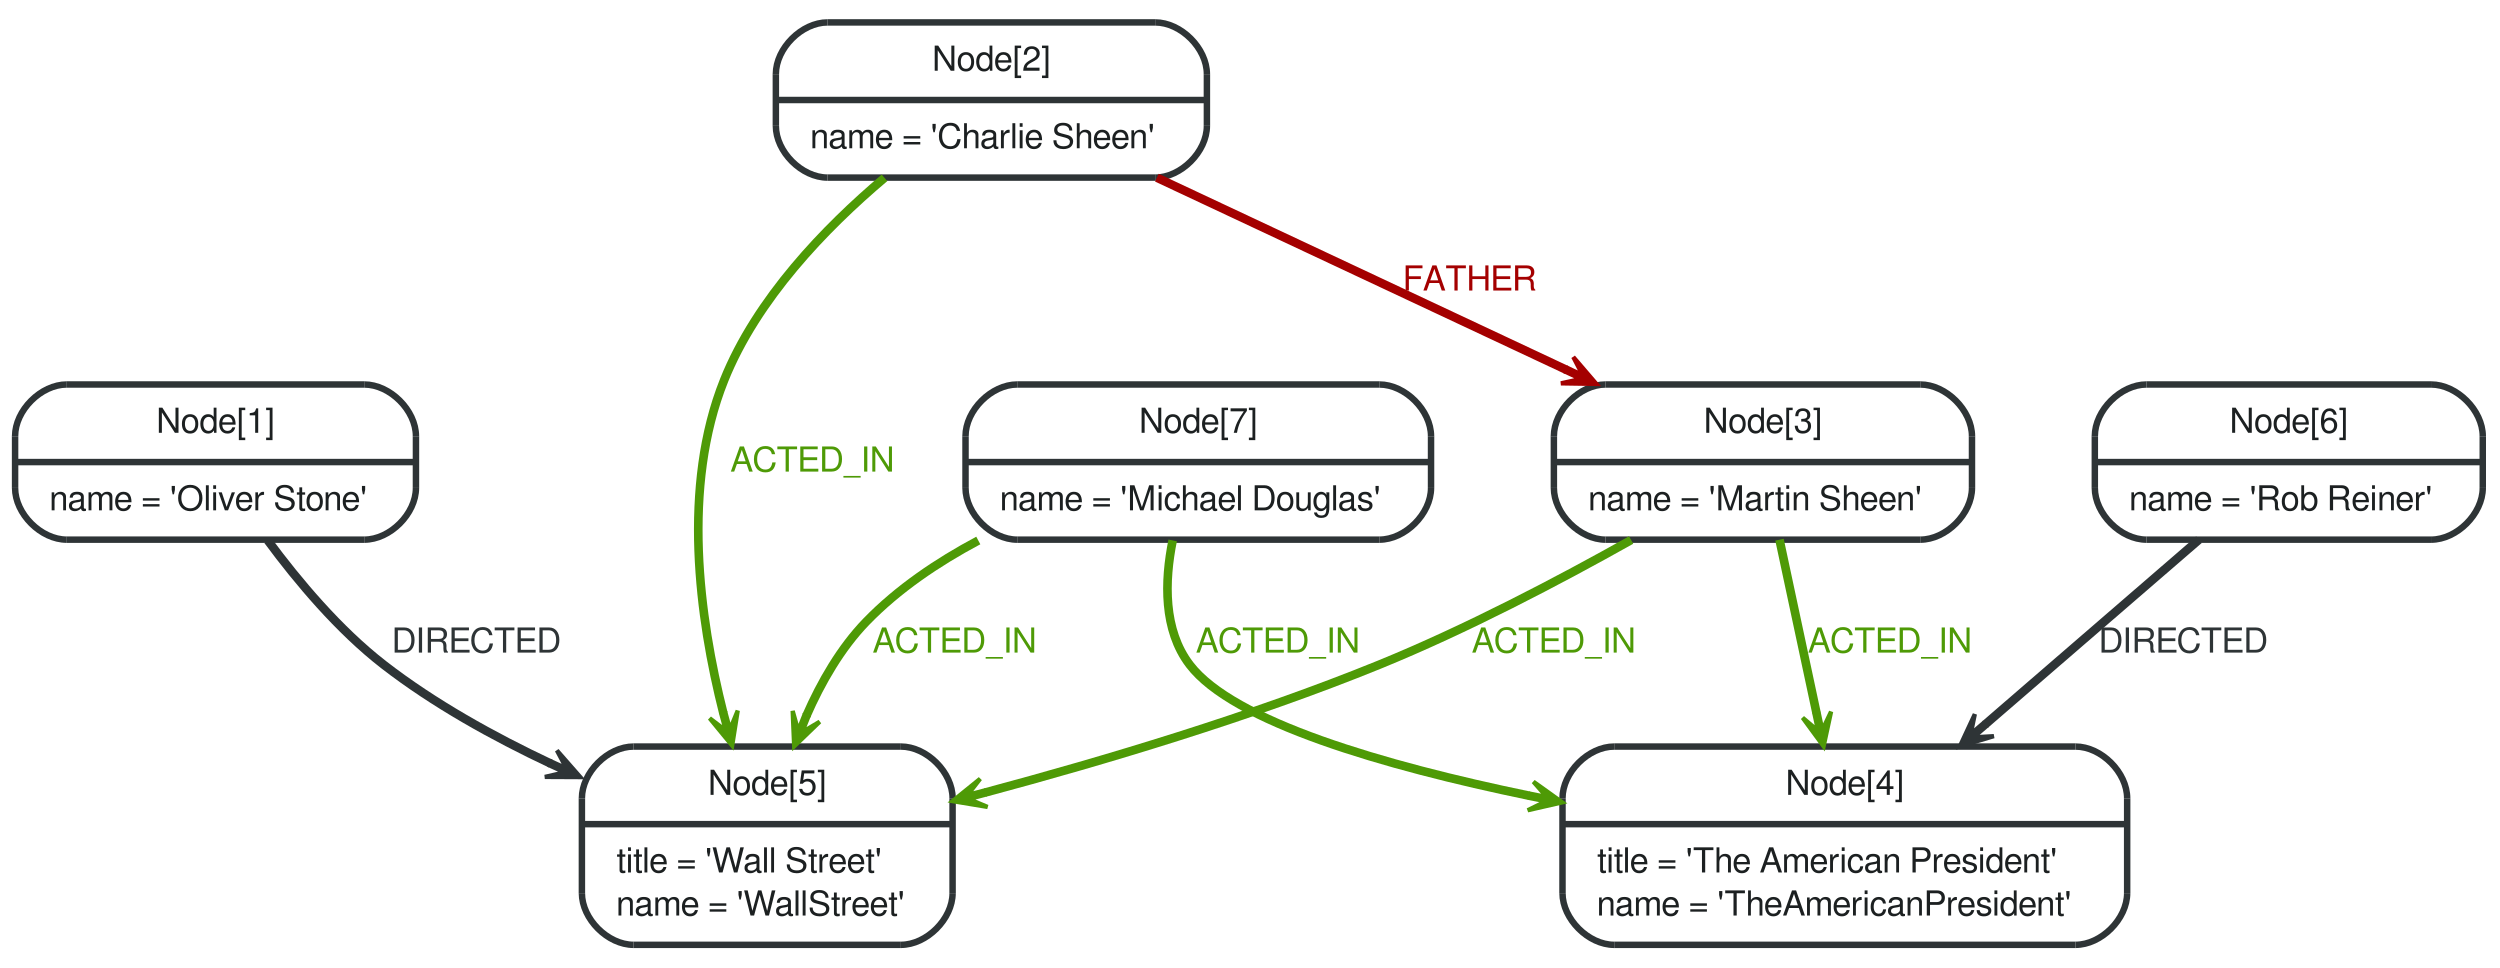
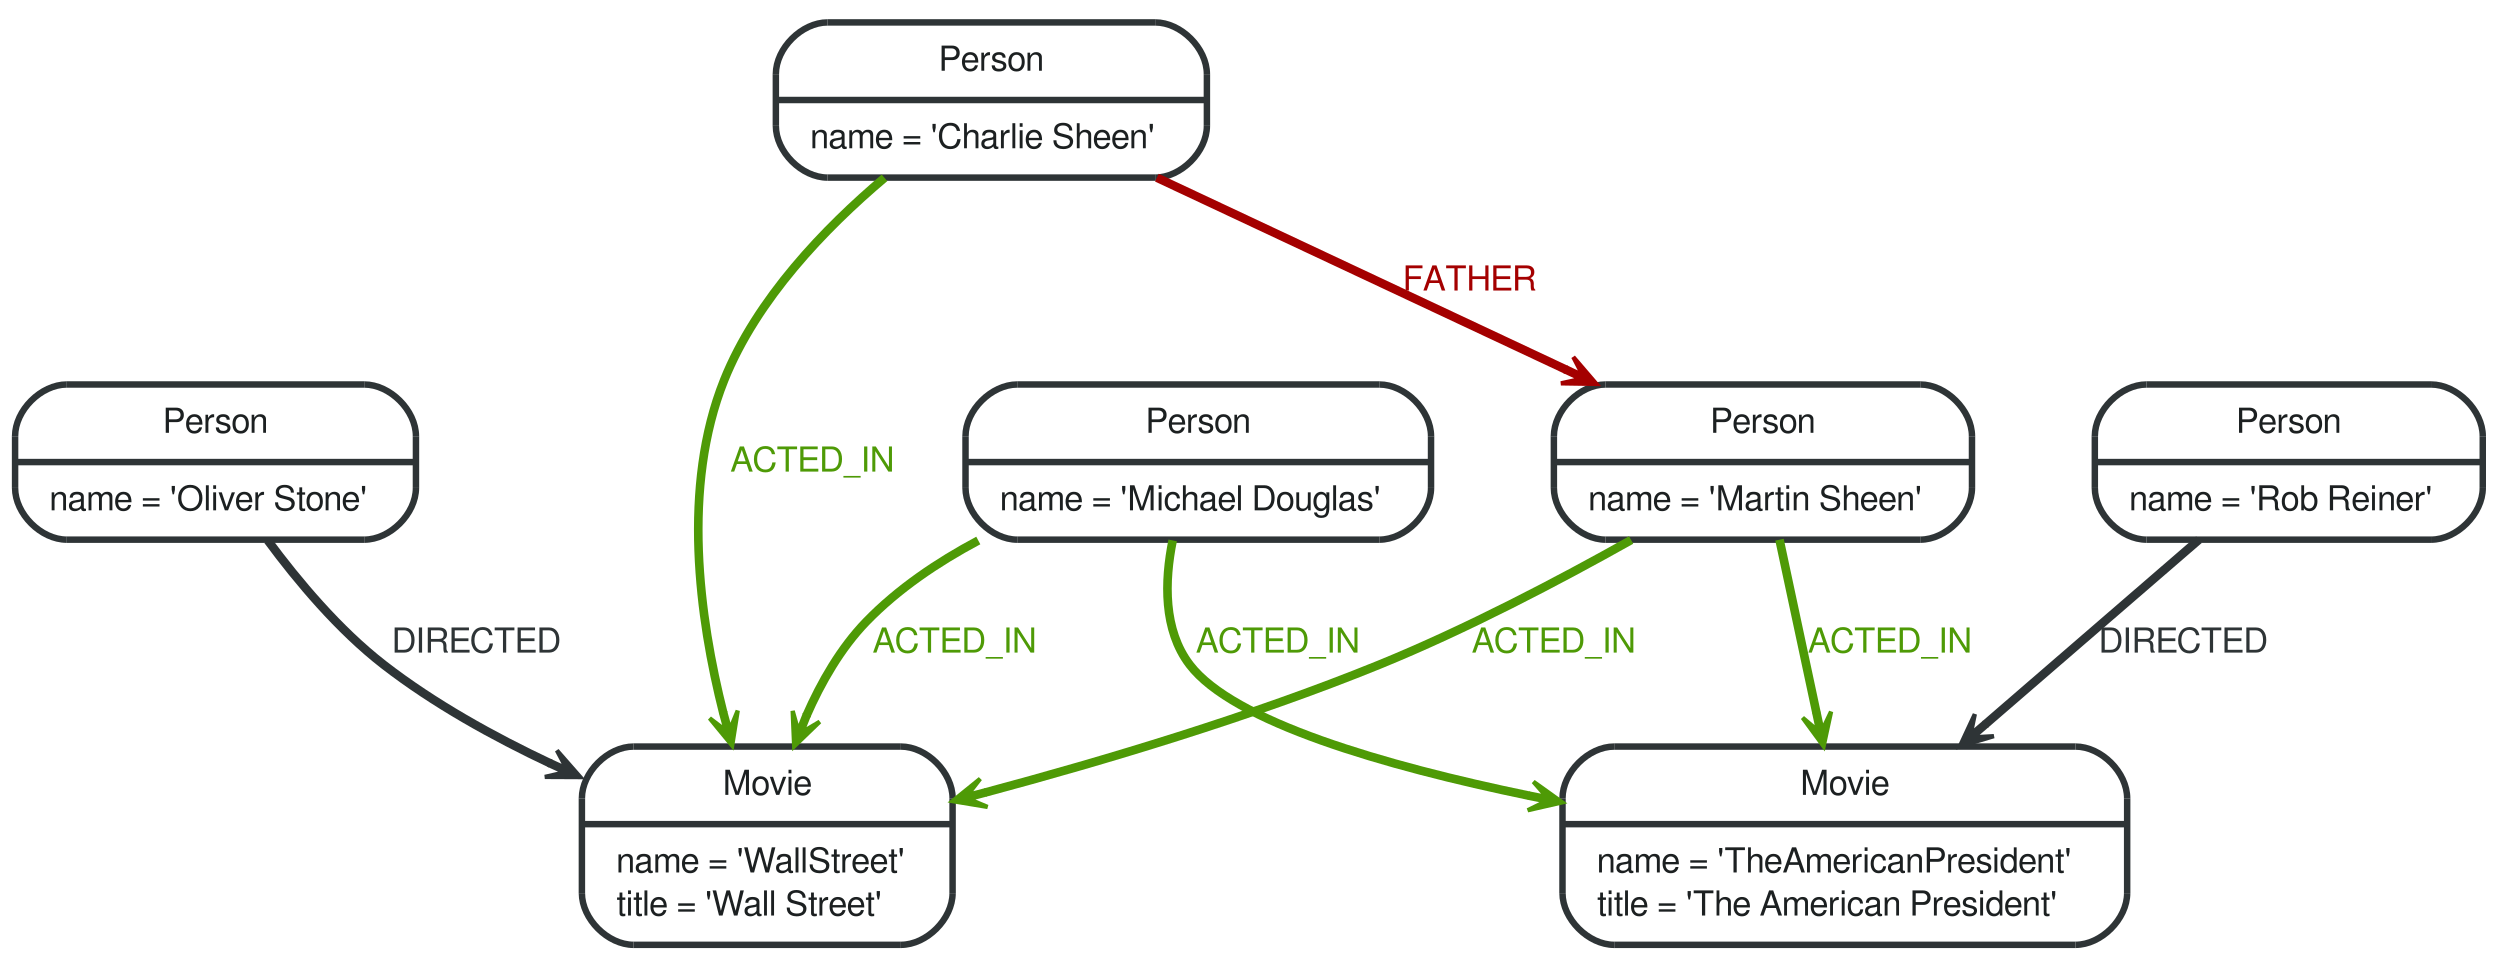
<svg xmlns="http://www.w3.org/2000/svg" width="504pt" height="195pt" viewBox="0.00 0.00 504.00 194.65">
  <g id="graph1" class="graph" transform="scale(0.868966 0.868966) rotate(0) translate(4 220)">
    <polygon fill="white" stroke="white" points="-4,5 -4,-220 577,-220 577,5 -4,5" />
    <g id="node1" class="node">
      <polygon fill="#ffffff" stroke="#ffffff" stroke-width="1.5" points="11.5,-95 80.5,-95 92.5,-107 92.5,-119 80.5,-131 11.5,-131 -0.5,-119 -0.5,-107 11.5,-95" />
      <path fill="#ffffff" stroke="#ffffff" stroke-width="1.5" d="M80.5,-95C86.5,-95 92.5,-101 92.5,-107" />
      <path fill="#ffffff" stroke="#ffffff" stroke-width="1.5" d="M92.5,-119C92.5,-125 86.5,-131 80.5,-131" />
      <path fill="#ffffff" stroke="#ffffff" stroke-width="1.5" d="M11.5,-131C5.5,-131 -0.5,-125 -0.5,-119" />
      <path fill="#ffffff" stroke="#ffffff" stroke-width="1.5" d="M-0.5,-107C-0.5,-101 5.5,-95 11.5,-95" />
      <polyline fill="none" stroke="#2e3436" stroke-width="1.5" points="11.5,-95 80.5,-95 " />
      <path fill="none" stroke="#2e3436" stroke-width="1.5" d="M80.5,-95C86.5,-95 92.5,-101 92.5,-107" />
      <polyline fill="none" stroke="#2e3436" stroke-width="1.5" points="92.5,-107 92.5,-119 " />
      <path fill="none" stroke="#2e3436" stroke-width="1.5" d="M92.5,-119C92.5,-125 86.5,-131 80.5,-131" />
      <polyline fill="none" stroke="#2e3436" stroke-width="1.5" points="80.5,-131 11.5,-131 " />
      <path fill="none" stroke="#2e3436" stroke-width="1.5" d="M11.5,-131C5.5,-131 -0.5,-125 -0.5,-119" />
      <polyline fill="none" stroke="#2e3436" stroke-width="1.5" points="-0.5,-119 -0.5,-107 " />
      <path fill="none" stroke="#2e3436" stroke-width="1.5" d="M-0.5,-107C-0.5,-101 5.5,-95 11.5,-95" />
-       <text text-anchor="middle" x="46" y="-119.8" font-family="FreeSans" font-size="8.00" fill="#1c2021">Node[1]</text>
+       <text text-anchor="middle" x="46" y="-119.8" font-family="FreeSans" font-size="8.00" fill="#1c2021">Person</text>
      <polyline fill="none" stroke="#2e3436" stroke-width="1.5" points="-0.5,-113 92.5,-113 " />
      <text text-anchor="start" x="7.5" y="-101.8" font-family="FreeSans" font-size="8.00" fill="#1c2021">name = 'Oliver Stone'</text>
    </g>
    <g id="node3" class="node">
      <polygon fill="#ffffff" stroke="#ffffff" stroke-width="1.5" points="143,-1 205,-1 217,-13 217,-35 205,-47 143,-47 131,-35 131,-13 143,-1" />
      <path fill="#ffffff" stroke="#ffffff" stroke-width="1.5" d="M205,-1C211,-1 217,-7 217,-13" />
      <path fill="#ffffff" stroke="#ffffff" stroke-width="1.5" d="M217,-35C217,-41 211,-47 205,-47" />
      <path fill="#ffffff" stroke="#ffffff" stroke-width="1.5" d="M143,-47C137,-47 131,-41 131,-35" />
      <path fill="#ffffff" stroke="#ffffff" stroke-width="1.5" d="M131,-13C131,-7 137,-1 143,-1" />
      <polyline fill="none" stroke="#2e3436" stroke-width="1.5" points="143,-1 205,-1 " />
      <path fill="none" stroke="#2e3436" stroke-width="1.5" d="M205,-1C211,-1 217,-7 217,-13" />
      <polyline fill="none" stroke="#2e3436" stroke-width="1.5" points="217,-13 217,-35 " />
      <path fill="none" stroke="#2e3436" stroke-width="1.5" d="M217,-35C217,-41 211,-47 205,-47" />
      <polyline fill="none" stroke="#2e3436" stroke-width="1.5" points="205,-47 143,-47 " />
      <path fill="none" stroke="#2e3436" stroke-width="1.5" d="M143,-47C137,-47 131,-41 131,-35" />
      <polyline fill="none" stroke="#2e3436" stroke-width="1.5" points="131,-35 131,-13 " />
      <path fill="none" stroke="#2e3436" stroke-width="1.5" d="M131,-13C131,-7 137,-1 143,-1" />
-       <text text-anchor="middle" x="174" y="-35.8" font-family="FreeSans" font-size="8.00" fill="#1c2021">Node[5]</text>
+       <text text-anchor="middle" x="174" y="-35.8" font-family="FreeSans" font-size="8.00" fill="#1c2021">Movie</text>
      <polyline fill="none" stroke="#2e3436" stroke-width="1.5" points="131,-29 217,-29 " />
-       <text text-anchor="start" x="139" y="-17.8" font-family="FreeSans" font-size="8.00" fill="#1c2021">title = 'Wall Street'</text>
-       <text text-anchor="start" x="139" y="-7.8" font-family="FreeSans" font-size="8.00" fill="#1c2021">name = 'WallStreet'</text>
+       <text text-anchor="start" x="139" y="-17.8" font-family="FreeSans" font-size="8.00" fill="#1c2021">name = 'WallStreet'</text>
+       <text text-anchor="start" x="139" y="-7.8" font-family="FreeSans" font-size="8.00" fill="#1c2021">title = 'Wall Street'</text>
    </g>
    <g id="edge2" class="edge">
      <path fill="none" stroke="#2e3436" stroke-width="2" d="M58.126,-94.825C65.135,-85.335 74.61,-74.056 85,-66 96.613,-56.996 110.469,-49.301 123.749,-43.052" />
      <polygon fill="#2e3436" stroke="#2e3436" points="130.627,-39.917 125.202,-46.099 127.422,-41.928 124.01,-43.483 123.802,-43.028 123.595,-42.573 127.007,-41.018 122.402,-39.957 130.627,-39.917 130.627,-39.917" />
      <text text-anchor="middle" x="106.5" y="-68.8" font-family="FreeSans" font-size="8.00" fill="#2e3436">DIRECTED</text>
    </g>
    <g id="node4" class="node">
      <polygon fill="#ffffff" stroke="#ffffff" stroke-width="1.5" points="188,-179 264,-179 276,-191 276,-203 264,-215 188,-215 176,-203 176,-191 188,-179" />
      <path fill="#ffffff" stroke="#ffffff" stroke-width="1.5" d="M264,-179C270,-179 276,-185 276,-191" />
      <path fill="#ffffff" stroke="#ffffff" stroke-width="1.5" d="M276,-203C276,-209 270,-215 264,-215" />
      <path fill="#ffffff" stroke="#ffffff" stroke-width="1.5" d="M188,-215C182,-215 176,-209 176,-203" />
      <path fill="#ffffff" stroke="#ffffff" stroke-width="1.5" d="M176,-191C176,-185 182,-179 188,-179" />
      <polyline fill="none" stroke="#2e3436" stroke-width="1.5" points="188,-179 264,-179 " />
      <path fill="none" stroke="#2e3436" stroke-width="1.5" d="M264,-179C270,-179 276,-185 276,-191" />
      <polyline fill="none" stroke="#2e3436" stroke-width="1.5" points="276,-191 276,-203 " />
      <path fill="none" stroke="#2e3436" stroke-width="1.5" d="M276,-203C276,-209 270,-215 264,-215" />
      <polyline fill="none" stroke="#2e3436" stroke-width="1.5" points="264,-215 188,-215 " />
      <path fill="none" stroke="#2e3436" stroke-width="1.5" d="M188,-215C182,-215 176,-209 176,-203" />
      <polyline fill="none" stroke="#2e3436" stroke-width="1.5" points="176,-203 176,-191 " />
      <path fill="none" stroke="#2e3436" stroke-width="1.5" d="M176,-191C176,-185 182,-179 188,-179" />
-       <text text-anchor="middle" x="226" y="-203.8" font-family="FreeSans" font-size="8.00" fill="#1c2021">Node[2]</text>
+       <text text-anchor="middle" x="226" y="-203.8" font-family="FreeSans" font-size="8.00" fill="#1c2021">Person</text>
      <polyline fill="none" stroke="#2e3436" stroke-width="1.5" points="176,-197 276,-197 " />
      <text text-anchor="start" x="184" y="-185.8" font-family="FreeSans" font-size="8.00" fill="#1c2021">name = 'Charlie Sheen'</text>
    </g>
    <g id="edge4" class="edge">
      <path fill="none" stroke="#4e9a06" stroke-width="2" d="M201.204,-178.939C187.407,-167.288 171.537,-150.821 164,-132 154.106,-107.293 158.185,-76.948 163.824,-54.721" />
      <polygon fill="#4e9a06" stroke="#4e9a06" points="165.863,-47.221 167.152,-55.343 165.362,-50.971 164.378,-54.589 163.896,-54.458 163.413,-54.327 164.397,-50.708 160.639,-53.573 165.863,-47.221 165.863,-47.221" />
      <text text-anchor="middle" x="184.5" y="-110.8" font-family="FreeSans" font-size="8.00" fill="#4e9a06">ACTED_IN</text>
    </g>
    <g id="node7" class="node">
      <polygon fill="#ffffff" stroke="#ffffff" stroke-width="1.5" points="368.5,-95 441.5,-95 453.5,-107 453.5,-119 441.5,-131 368.5,-131 356.5,-119 356.5,-107 368.5,-95" />
      <path fill="#ffffff" stroke="#ffffff" stroke-width="1.5" d="M441.5,-95C447.5,-95 453.5,-101 453.5,-107" />
      <path fill="#ffffff" stroke="#ffffff" stroke-width="1.5" d="M453.5,-119C453.5,-125 447.5,-131 441.5,-131" />
      <path fill="#ffffff" stroke="#ffffff" stroke-width="1.5" d="M368.5,-131C362.5,-131 356.5,-125 356.5,-119" />
      <path fill="#ffffff" stroke="#ffffff" stroke-width="1.5" d="M356.5,-107C356.5,-101 362.5,-95 368.5,-95" />
      <polyline fill="none" stroke="#2e3436" stroke-width="1.5" points="368.5,-95 441.5,-95 " />
      <path fill="none" stroke="#2e3436" stroke-width="1.5" d="M441.5,-95C447.5,-95 453.5,-101 453.5,-107" />
      <polyline fill="none" stroke="#2e3436" stroke-width="1.5" points="453.5,-107 453.5,-119 " />
      <path fill="none" stroke="#2e3436" stroke-width="1.5" d="M453.5,-119C453.5,-125 447.5,-131 441.5,-131" />
      <polyline fill="none" stroke="#2e3436" stroke-width="1.5" points="441.5,-131 368.5,-131 " />
      <path fill="none" stroke="#2e3436" stroke-width="1.5" d="M368.5,-131C362.5,-131 356.5,-125 356.5,-119" />
      <polyline fill="none" stroke="#2e3436" stroke-width="1.5" points="356.5,-119 356.5,-107 " />
      <path fill="none" stroke="#2e3436" stroke-width="1.5" d="M356.5,-107C356.5,-101 362.5,-95 368.5,-95" />
-       <text text-anchor="middle" x="405" y="-119.8" font-family="FreeSans" font-size="8.00" fill="#1c2021">Node[3]</text>
+       <text text-anchor="middle" x="405" y="-119.8" font-family="FreeSans" font-size="8.00" fill="#1c2021">Person</text>
      <polyline fill="none" stroke="#2e3436" stroke-width="1.5" points="356.5,-113 453.5,-113 " />
      <text text-anchor="start" x="364.5" y="-101.8" font-family="FreeSans" font-size="8.00" fill="#1c2021">name = 'Martin Sheen'</text>
    </g>
    <g id="edge6" class="edge">
      <path fill="none" stroke="#a40000" stroke-width="2" d="M264.4,-178.98C292.265,-165.904 330.068,-148.163 359.458,-134.372" />
      <polygon fill="#a40000" stroke="#a40000" points="366.355,-131.135 360.999,-137.377 363.173,-133.181 359.778,-134.774 359.566,-134.321 359.353,-133.869 362.748,-132.276 358.132,-131.266 366.355,-131.135 366.355,-131.135" />
      <text text-anchor="middle" x="337" y="-152.8" font-family="FreeSans" font-size="8.00" fill="#a40000">FATHER</text>
    </g>
    <g id="edge8" class="edge">
      <path fill="none" stroke="#4e9a06" stroke-width="2" d="M374.42,-94.917C357.575,-85.454 336.067,-74.172 316,-66 286.401,-53.947 252.064,-43.696 224.571,-36.339" />
      <polygon fill="#4e9a06" stroke="#4e9a06" points="217.007,-34.341 225.12,-32.993 220.761,-34.816 224.386,-35.773 224.259,-36.256 224.131,-36.74 220.505,-35.782 223.397,-39.52 217.007,-34.341 217.007,-34.341" />
      <text text-anchor="middle" x="356.5" y="-68.8" font-family="FreeSans" font-size="8.00" fill="#4e9a06">ACTED_IN</text>
    </g>
    <g id="node10" class="node">
      <polygon fill="#ffffff" stroke="#ffffff" stroke-width="1.5" points="370.5,-1 477.5,-1 489.5,-13 489.5,-35 477.5,-47 370.5,-47 358.5,-35 358.5,-13 370.5,-1" />
      <path fill="#ffffff" stroke="#ffffff" stroke-width="1.5" d="M477.5,-1C483.5,-1 489.5,-7 489.5,-13" />
      <path fill="#ffffff" stroke="#ffffff" stroke-width="1.5" d="M489.5,-35C489.5,-41 483.5,-47 477.5,-47" />
      <path fill="#ffffff" stroke="#ffffff" stroke-width="1.5" d="M370.5,-47C364.5,-47 358.5,-41 358.5,-35" />
      <path fill="#ffffff" stroke="#ffffff" stroke-width="1.5" d="M358.5,-13C358.5,-7 364.5,-1 370.5,-1" />
      <polyline fill="none" stroke="#2e3436" stroke-width="1.5" points="370.5,-1 477.5,-1 " />
      <path fill="none" stroke="#2e3436" stroke-width="1.5" d="M477.5,-1C483.5,-1 489.5,-7 489.5,-13" />
      <polyline fill="none" stroke="#2e3436" stroke-width="1.5" points="489.5,-13 489.5,-35 " />
      <path fill="none" stroke="#2e3436" stroke-width="1.5" d="M489.5,-35C489.5,-41 483.5,-47 477.5,-47" />
      <polyline fill="none" stroke="#2e3436" stroke-width="1.5" points="477.5,-47 370.5,-47 " />
      <path fill="none" stroke="#2e3436" stroke-width="1.5" d="M370.5,-47C364.5,-47 358.5,-41 358.5,-35" />
      <polyline fill="none" stroke="#2e3436" stroke-width="1.5" points="358.5,-35 358.5,-13 " />
      <path fill="none" stroke="#2e3436" stroke-width="1.5" d="M358.5,-13C358.5,-7 364.5,-1 370.5,-1" />
-       <text text-anchor="middle" x="424" y="-35.8" font-family="FreeSans" font-size="8.00" fill="#1c2021">Node[4]</text>
+       <text text-anchor="middle" x="424" y="-35.8" font-family="FreeSans" font-size="8.00" fill="#1c2021">Movie</text>
      <polyline fill="none" stroke="#2e3436" stroke-width="1.5" points="358.5,-29 489.5,-29 " />
-       <text text-anchor="start" x="366.5" y="-17.8" font-family="FreeSans" font-size="8.00" fill="#1c2021">title = 'The American President'</text>
-       <text text-anchor="start" x="366.5" y="-7.8" font-family="FreeSans" font-size="8.00" fill="#1c2021">name = 'TheAmericanPresident'</text>
+       <text text-anchor="start" x="366.5" y="-17.8" font-family="FreeSans" font-size="8.00" fill="#1c2021">name = 'TheAmericanPresident'</text>
+       <text text-anchor="start" x="366.5" y="-7.8" font-family="FreeSans" font-size="8.00" fill="#1c2021">title = 'The American President'</text>
    </g>
    <g id="edge10" class="edge">
      <path fill="none" stroke="#4e9a06" stroke-width="2" d="M408.845,-94.99C411.31,-83.44 414.575,-68.149 417.443,-54.716" />
      <polygon fill="#4e9a06" stroke="#4e9a06" points="419.076,-47.064 420.811,-55.104 418.782,-50.836 417.999,-54.504 417.51,-54.399 417.021,-54.295 417.804,-50.627 414.21,-53.694 419.076,-47.064 419.076,-47.064" />
      <text text-anchor="middle" x="434.5" y="-68.8" font-family="FreeSans" font-size="8.00" fill="#4e9a06">ACTED_IN</text>
    </g>
    <g id="node11" class="node">
      <polygon fill="#ffffff" stroke="#ffffff" stroke-width="1.5" points="494,-95 560,-95 572,-107 572,-119 560,-131 494,-131 482,-119 482,-107 494,-95" />
      <path fill="#ffffff" stroke="#ffffff" stroke-width="1.5" d="M560,-95C566,-95 572,-101 572,-107" />
      <path fill="#ffffff" stroke="#ffffff" stroke-width="1.5" d="M572,-119C572,-125 566,-131 560,-131" />
      <path fill="#ffffff" stroke="#ffffff" stroke-width="1.5" d="M494,-131C488,-131 482,-125 482,-119" />
      <path fill="#ffffff" stroke="#ffffff" stroke-width="1.5" d="M482,-107C482,-101 488,-95 494,-95" />
      <polyline fill="none" stroke="#2e3436" stroke-width="1.5" points="494,-95 560,-95 " />
      <path fill="none" stroke="#2e3436" stroke-width="1.5" d="M560,-95C566,-95 572,-101 572,-107" />
      <polyline fill="none" stroke="#2e3436" stroke-width="1.5" points="572,-107 572,-119 " />
      <path fill="none" stroke="#2e3436" stroke-width="1.5" d="M572,-119C572,-125 566,-131 560,-131" />
      <polyline fill="none" stroke="#2e3436" stroke-width="1.5" points="560,-131 494,-131 " />
      <path fill="none" stroke="#2e3436" stroke-width="1.5" d="M494,-131C488,-131 482,-125 482,-119" />
      <polyline fill="none" stroke="#2e3436" stroke-width="1.5" points="482,-119 482,-107 " />
      <path fill="none" stroke="#2e3436" stroke-width="1.5" d="M482,-107C482,-101 488,-95 494,-95" />
-       <text text-anchor="middle" x="527" y="-119.8" font-family="FreeSans" font-size="8.00" fill="#1c2021">Node[6]</text>
+       <text text-anchor="middle" x="527" y="-119.8" font-family="FreeSans" font-size="8.00" fill="#1c2021">Person</text>
      <polyline fill="none" stroke="#2e3436" stroke-width="1.5" points="482,-113 572,-113 " />
      <text text-anchor="start" x="490" y="-101.8" font-family="FreeSans" font-size="8.00" fill="#1c2021">name = 'Rob Reiner'</text>
    </g>
    <g id="edge12" class="edge">
      <path fill="none" stroke="#2e3436" stroke-width="2" d="M506.156,-94.99C491.916,-82.685 472.759,-66.132 456.526,-52.105" />
      <polygon fill="#2e3436" stroke="#2e3436" points="450.693,-47.064 458.574,-49.414 453.857,-49.138 456.694,-51.59 456.367,-51.968 456.041,-52.346 453.203,-49.895 454.161,-54.522 450.693,-47.064 450.693,-47.064" />
      <text text-anchor="middle" x="502.5" y="-68.8" font-family="FreeSans" font-size="8.00" fill="#2e3436">DIRECTED</text>
    </g>
    <g id="node13" class="node">
      <polygon fill="#ffffff" stroke="#ffffff" stroke-width="1.5" points="232,-95 316,-95 328,-107 328,-119 316,-131 232,-131 220,-119 220,-107 232,-95" />
      <path fill="#ffffff" stroke="#ffffff" stroke-width="1.5" d="M316,-95C322,-95 328,-101 328,-107" />
      <path fill="#ffffff" stroke="#ffffff" stroke-width="1.5" d="M328,-119C328,-125 322,-131 316,-131" />
      <path fill="#ffffff" stroke="#ffffff" stroke-width="1.5" d="M232,-131C226,-131 220,-125 220,-119" />
      <path fill="#ffffff" stroke="#ffffff" stroke-width="1.5" d="M220,-107C220,-101 226,-95 232,-95" />
      <polyline fill="none" stroke="#2e3436" stroke-width="1.5" points="232,-95 316,-95 " />
      <path fill="none" stroke="#2e3436" stroke-width="1.5" d="M316,-95C322,-95 328,-101 328,-107" />
      <polyline fill="none" stroke="#2e3436" stroke-width="1.5" points="328,-107 328,-119 " />
      <path fill="none" stroke="#2e3436" stroke-width="1.5" d="M328,-119C328,-125 322,-131 316,-131" />
      <polyline fill="none" stroke="#2e3436" stroke-width="1.5" points="316,-131 232,-131 " />
      <path fill="none" stroke="#2e3436" stroke-width="1.5" d="M232,-131C226,-131 220,-125 220,-119" />
      <polyline fill="none" stroke="#2e3436" stroke-width="1.5" points="220,-119 220,-107 " />
      <path fill="none" stroke="#2e3436" stroke-width="1.5" d="M220,-107C220,-101 226,-95 232,-95" />
-       <text text-anchor="middle" x="274" y="-119.8" font-family="FreeSans" font-size="8.00" fill="#1c2021">Node[7]</text>
+       <text text-anchor="middle" x="274" y="-119.8" font-family="FreeSans" font-size="8.00" fill="#1c2021">Person</text>
      <polyline fill="none" stroke="#2e3436" stroke-width="1.5" points="220,-113 328,-113 " />
      <text text-anchor="start" x="228" y="-101.8" font-family="FreeSans" font-size="8.00" fill="#1c2021">name = 'Michael Douglas'</text>
    </g>
    <g id="edge14" class="edge">
      <path fill="none" stroke="#4e9a06" stroke-width="2" d="M222.964,-94.807C213.514,-89.776 204.328,-83.562 197,-76 191.057,-69.867 186.504,-61.94 183.08,-54.132" />
      <polygon fill="#4e9a06" stroke="#4e9a06" points="180.246,-47.051 186.166,-52.76 182.104,-50.346 183.497,-53.828 183.033,-54.014 182.569,-54.2 181.175,-50.718 179.899,-55.268 180.246,-47.051 180.246,-47.051" />
      <text text-anchor="middle" x="217.5" y="-68.8" font-family="FreeSans" font-size="8.00" fill="#4e9a06">ACTED_IN</text>
    </g>
    <g id="edge16" class="edge">
      <path fill="none" stroke="#4e9a06" stroke-width="2" d="M268.061,-94.826C266.144,-85.337 265.866,-74.058 272,-66 282.097,-52.734 316.989,-42.585 350.799,-35.589" />
      <polygon fill="#4e9a06" stroke="#4e9a06" points="358.44,-34.056 351.75,-38.84 354.861,-35.284 351.185,-36.022 351.086,-35.531 350.988,-35.041 354.665,-34.303 350.422,-32.222 358.44,-34.056 358.44,-34.056" />
      <text text-anchor="middle" x="292.5" y="-68.8" font-family="FreeSans" font-size="8.00" fill="#4e9a06">ACTED_IN</text>
    </g>
  </g>
</svg>
